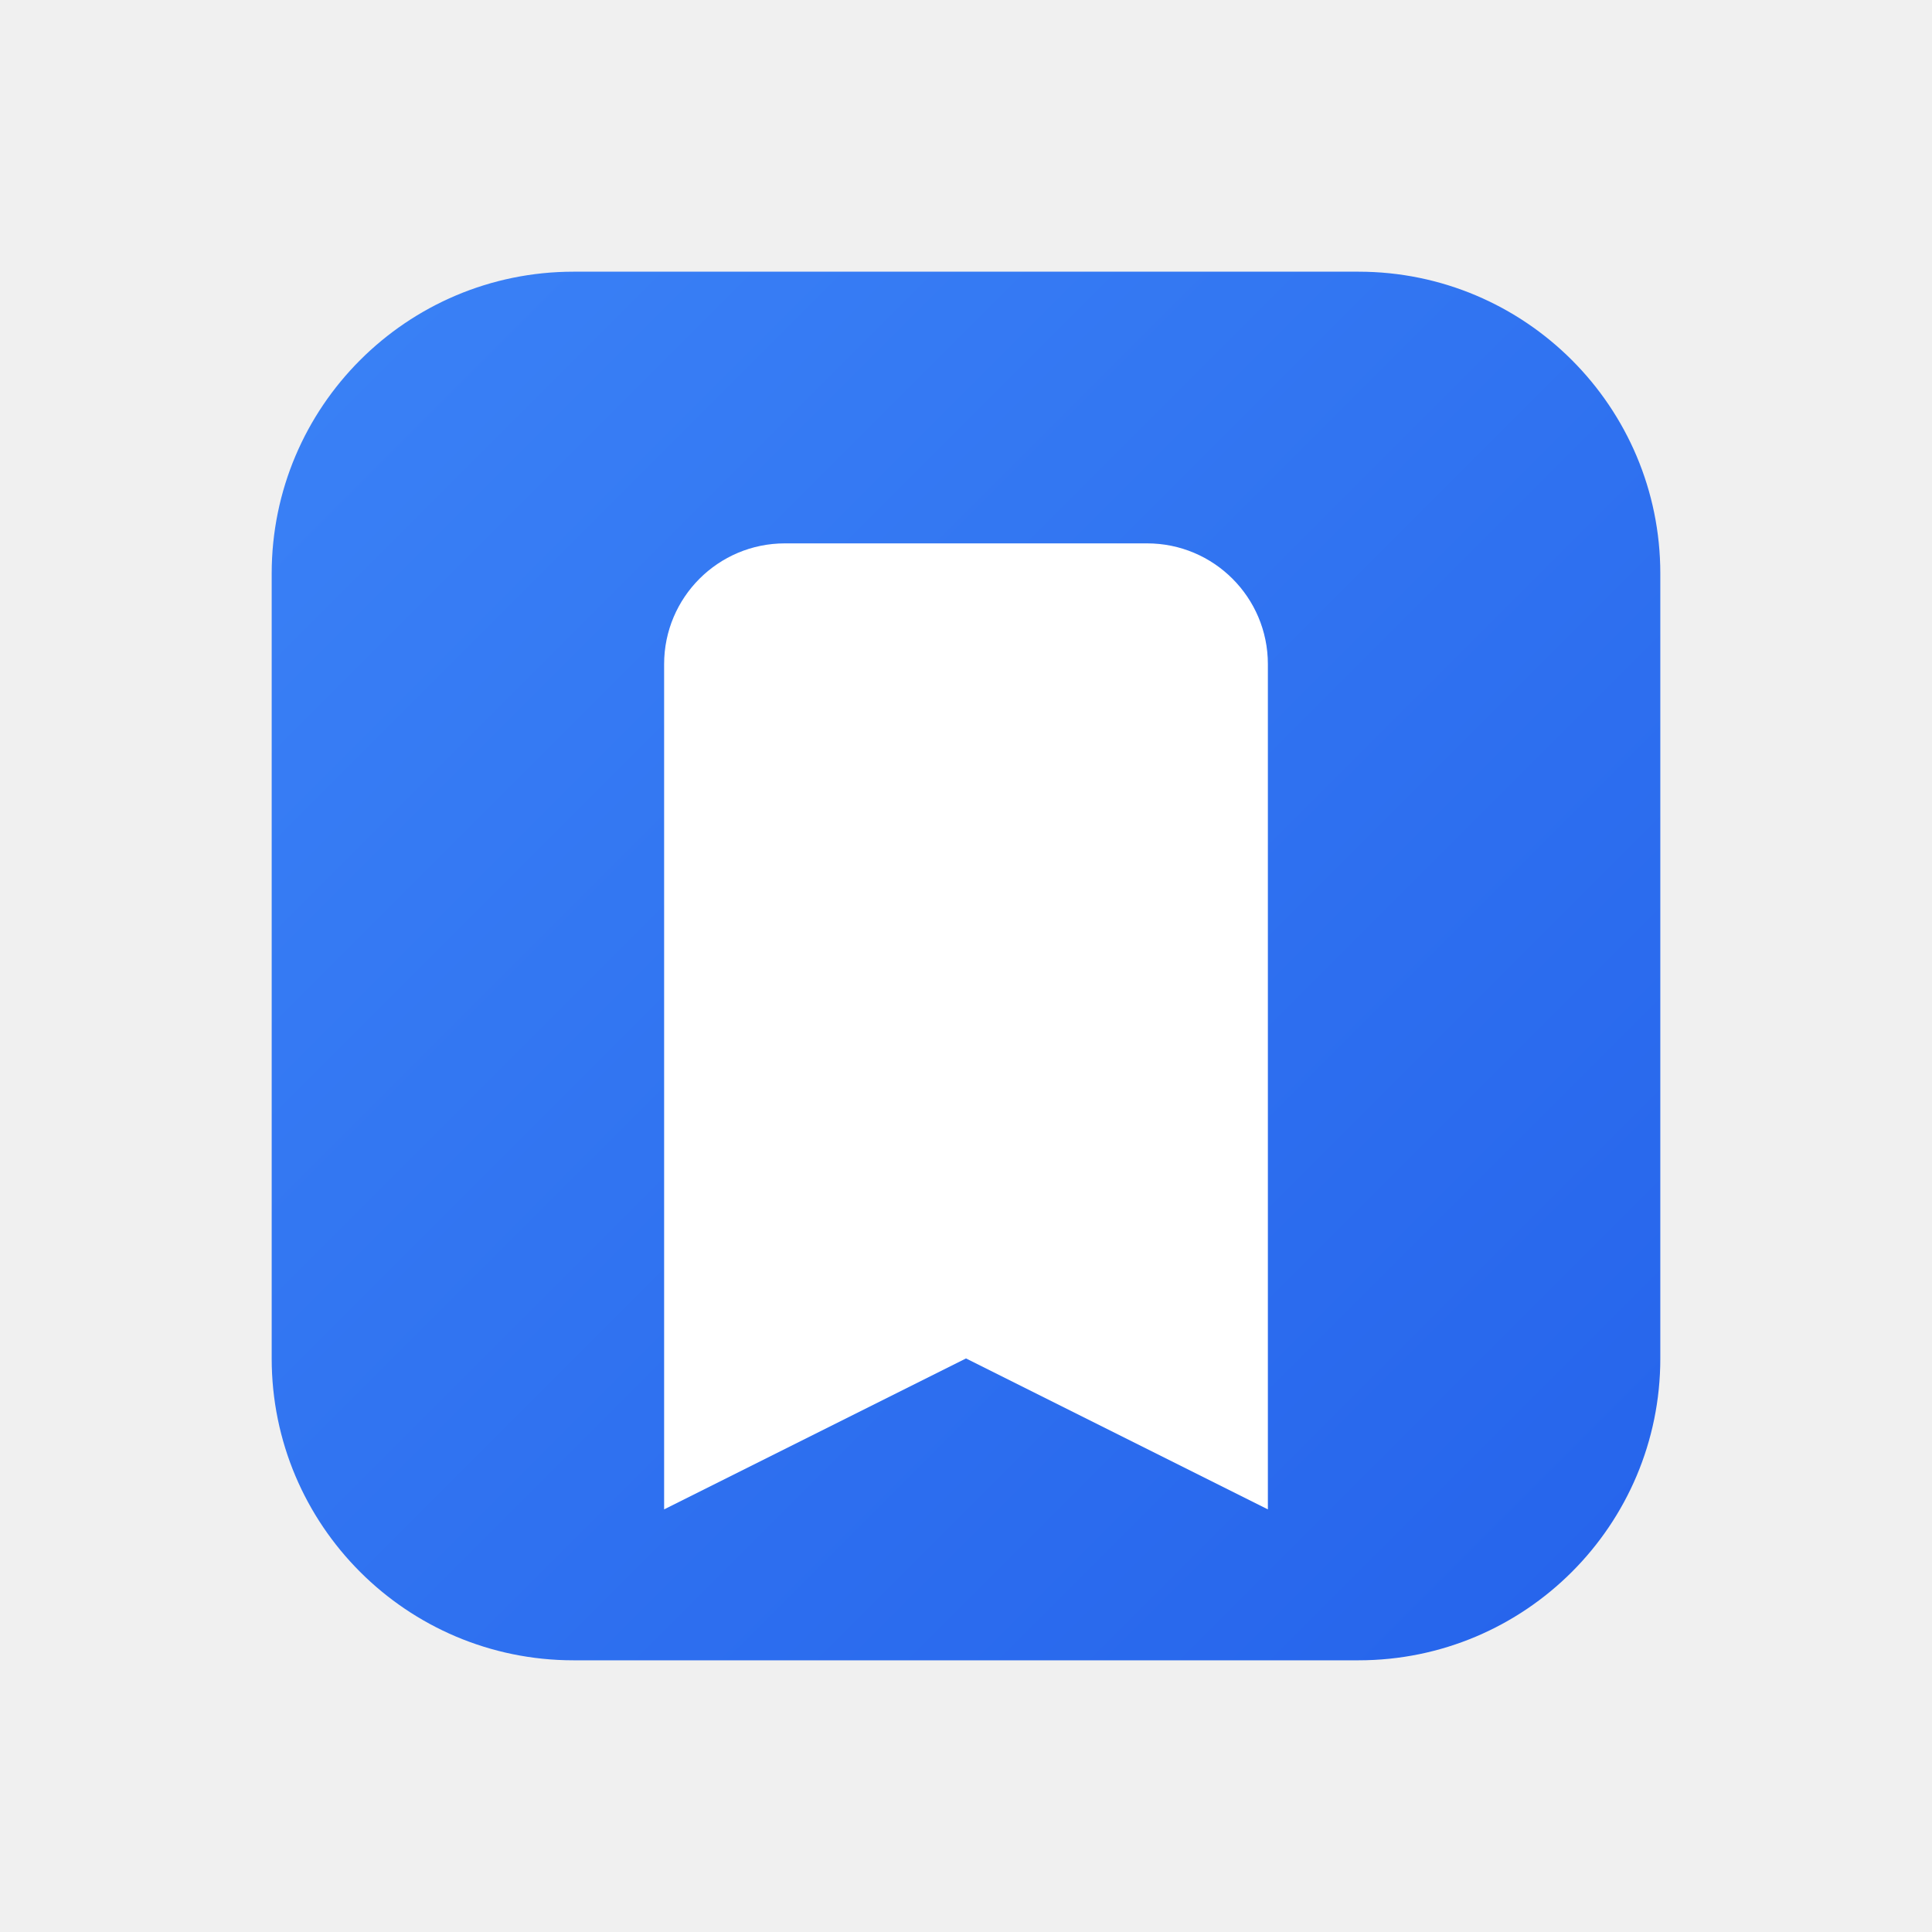
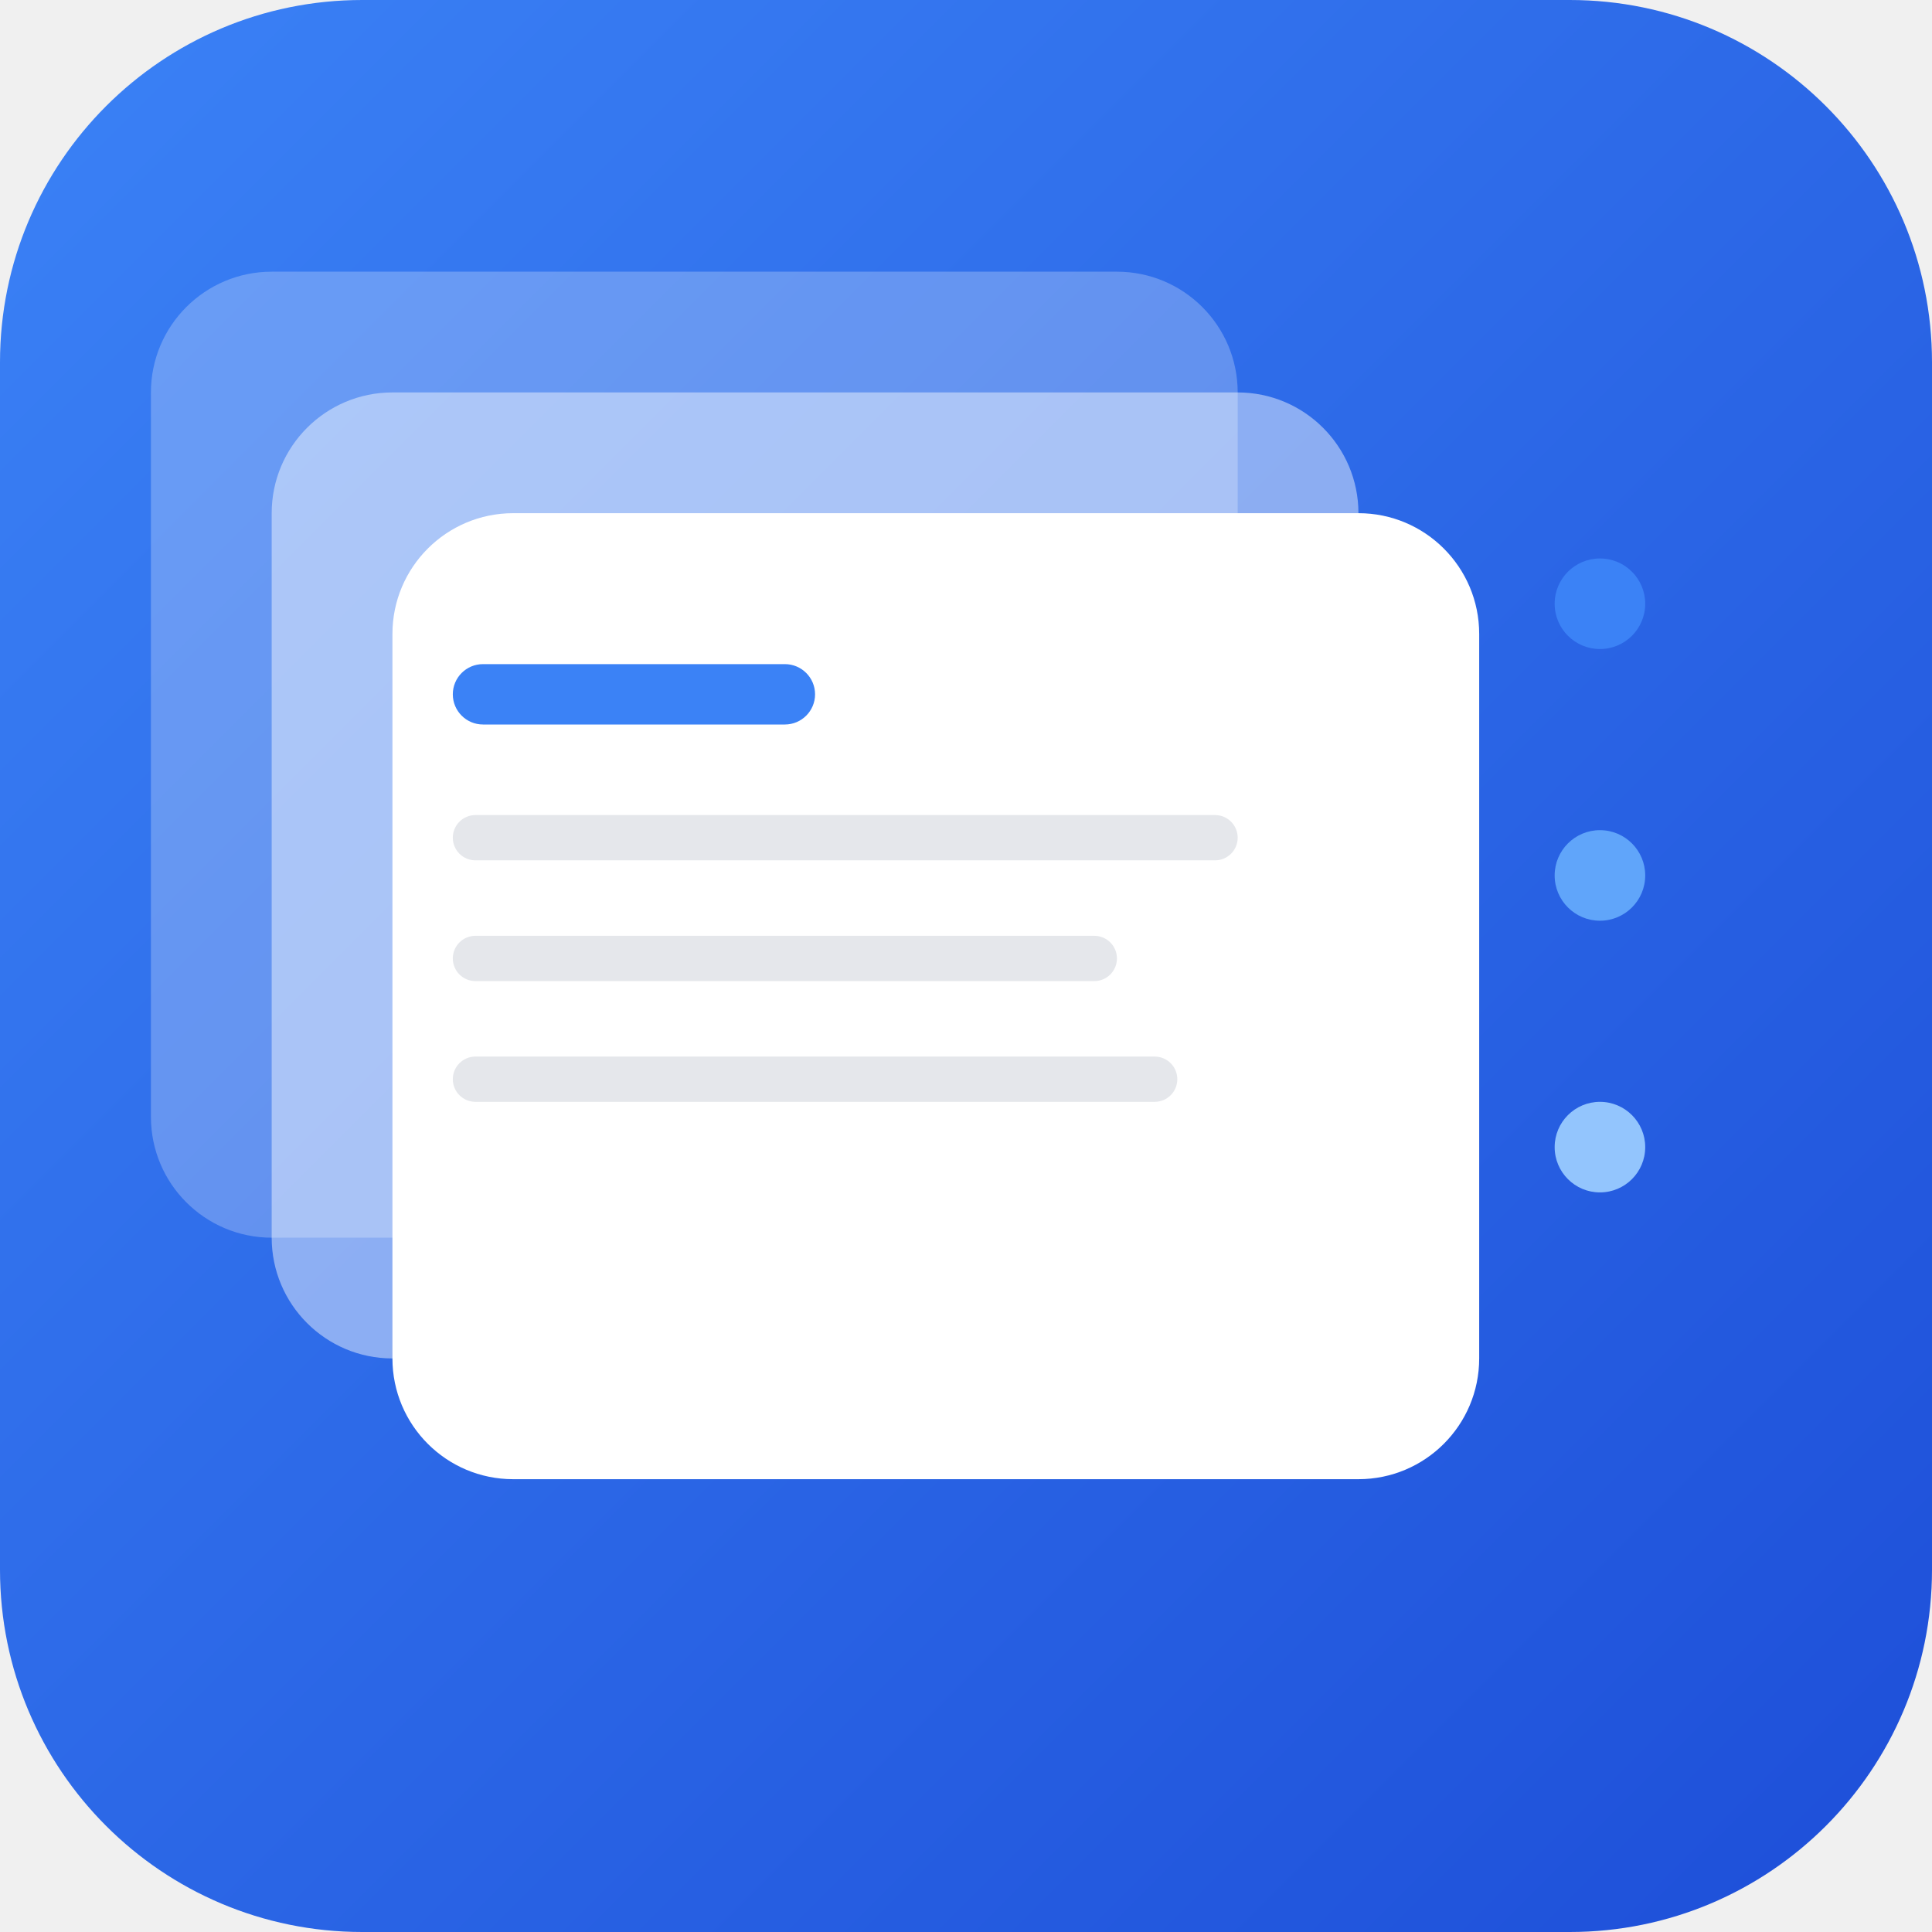
<svg xmlns="http://www.w3.org/2000/svg" viewBox="0 0 128 128">
  <defs>
-     <linearGradient id="blueGradient" x1="0%" y1="0%" x2="100%" y2="100%">
+     <linearGradient id="bgGradient" x1="0%" y1="0%" x2="100%" y2="100%">
      <stop offset="0%" style="stop-color:#3B82F6;stop-opacity:1" />
-       <stop offset="100%" style="stop-color:#2563EB;stop-opacity:1" />
+       <stop offset="100%" style="stop-color:#1D4ED8;stop-opacity:1" />
    </linearGradient>
  </defs>
-   <rect x="18" y="18" width="92" height="92" rx="20" fill="url(#blueGradient)" />
-   <path d="M44 44a8 8 0 018-8h24a8 8 0 018 8v56l-20-10L44 100V44z" fill="white" />
+   <rect x="0" y="0" width="128" height="128" rx="24" fill="url(#bgGradient)" />
+   <g transform="translate(10, 18)">
+     <rect x="0" y="0" width="72" height="64" rx="8" fill="rgba(255,255,255,0.25)" />
+     <rect x="8" y="8" width="72" height="64" rx="8" fill="rgba(255,255,255,0.45)" />
+     <rect x="16" y="16" width="72" height="64" rx="8" fill="white" />
+     <g transform="translate(20, 26)">
+       <rect x="0" y="0" width="24" height="4" rx="2" fill="#3B82F6" />
+       <rect x="0" y="10" width="52" height="3" rx="1.5" fill="#E5E7EB" />
+       <rect x="0" y="18" width="44" height="3" rx="1.5" fill="#E5E7EB" />
+       <rect x="0" y="26" width="48" height="3" rx="1.5" fill="#E5E7EB" />
+     </g>
+     <g transform="translate(88, 14)">
+       <circle cx="8" cy="8" r="3" fill="#3B82F6" />
+       <circle cx="8" cy="26" r="3" fill="#60A5FA" />
+       <circle cx="8" cy="44" r="3" fill="#93C5FD" />
+     </g>
+   </g>
</svg>
